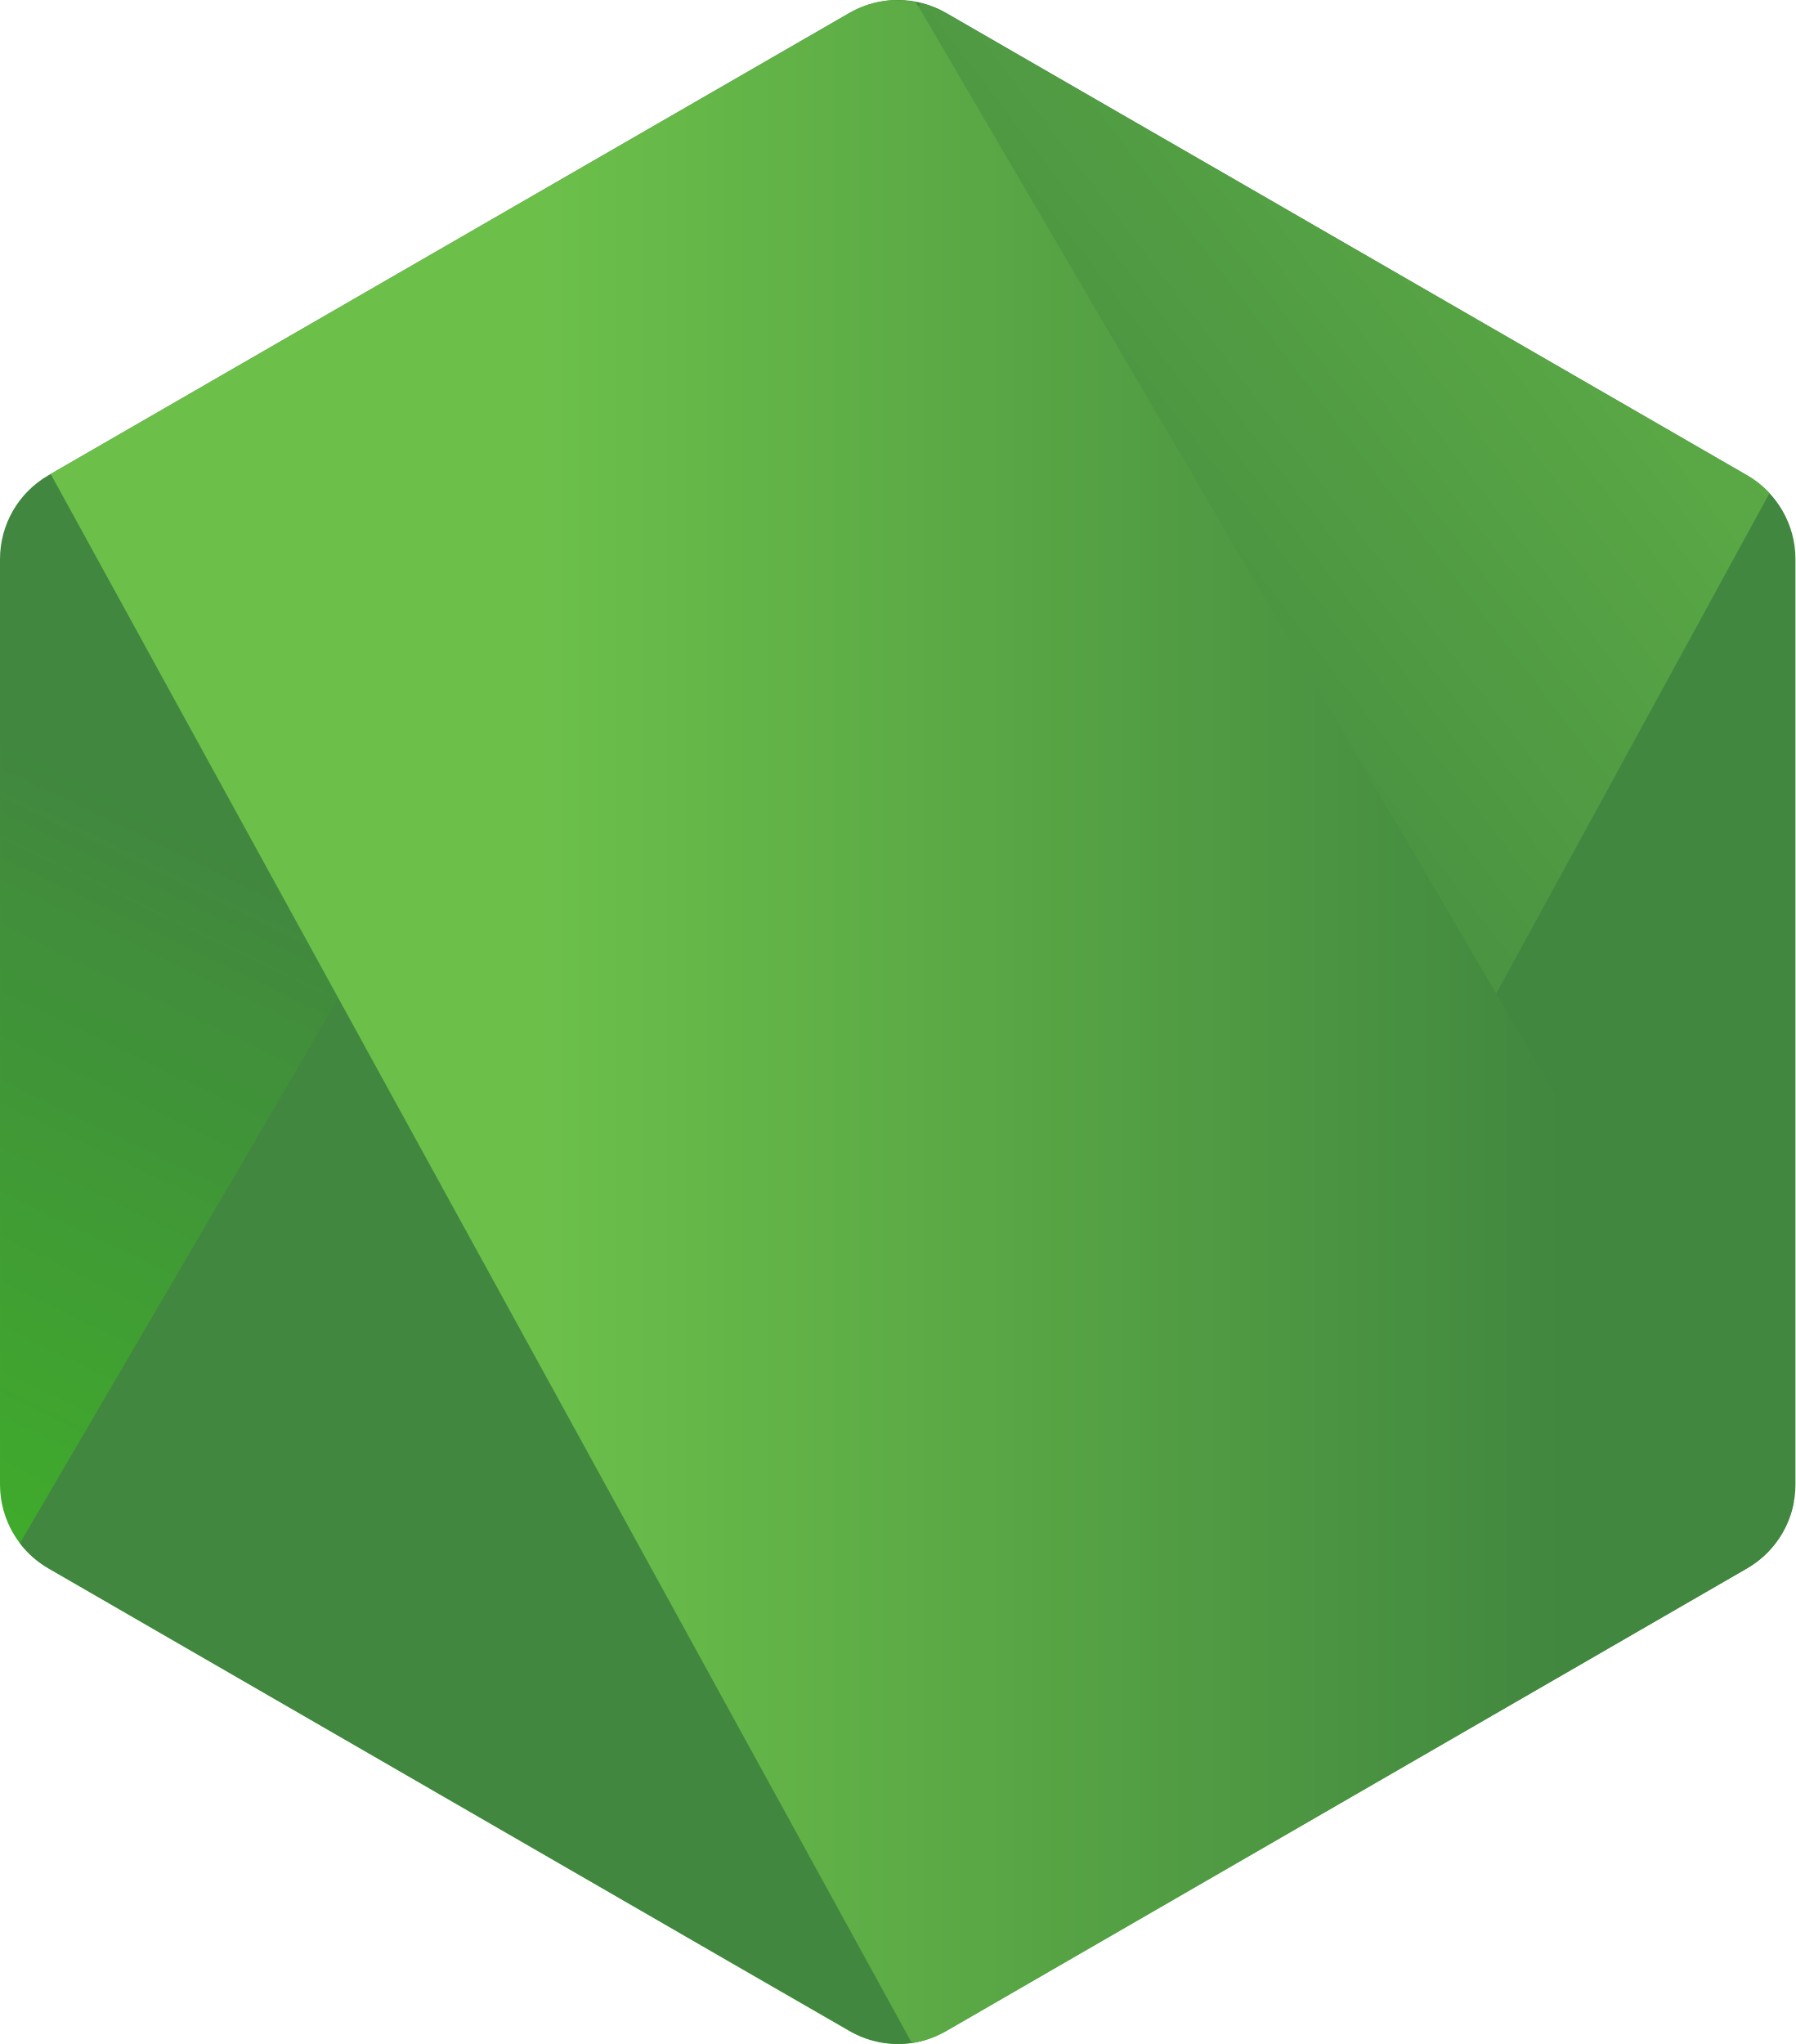
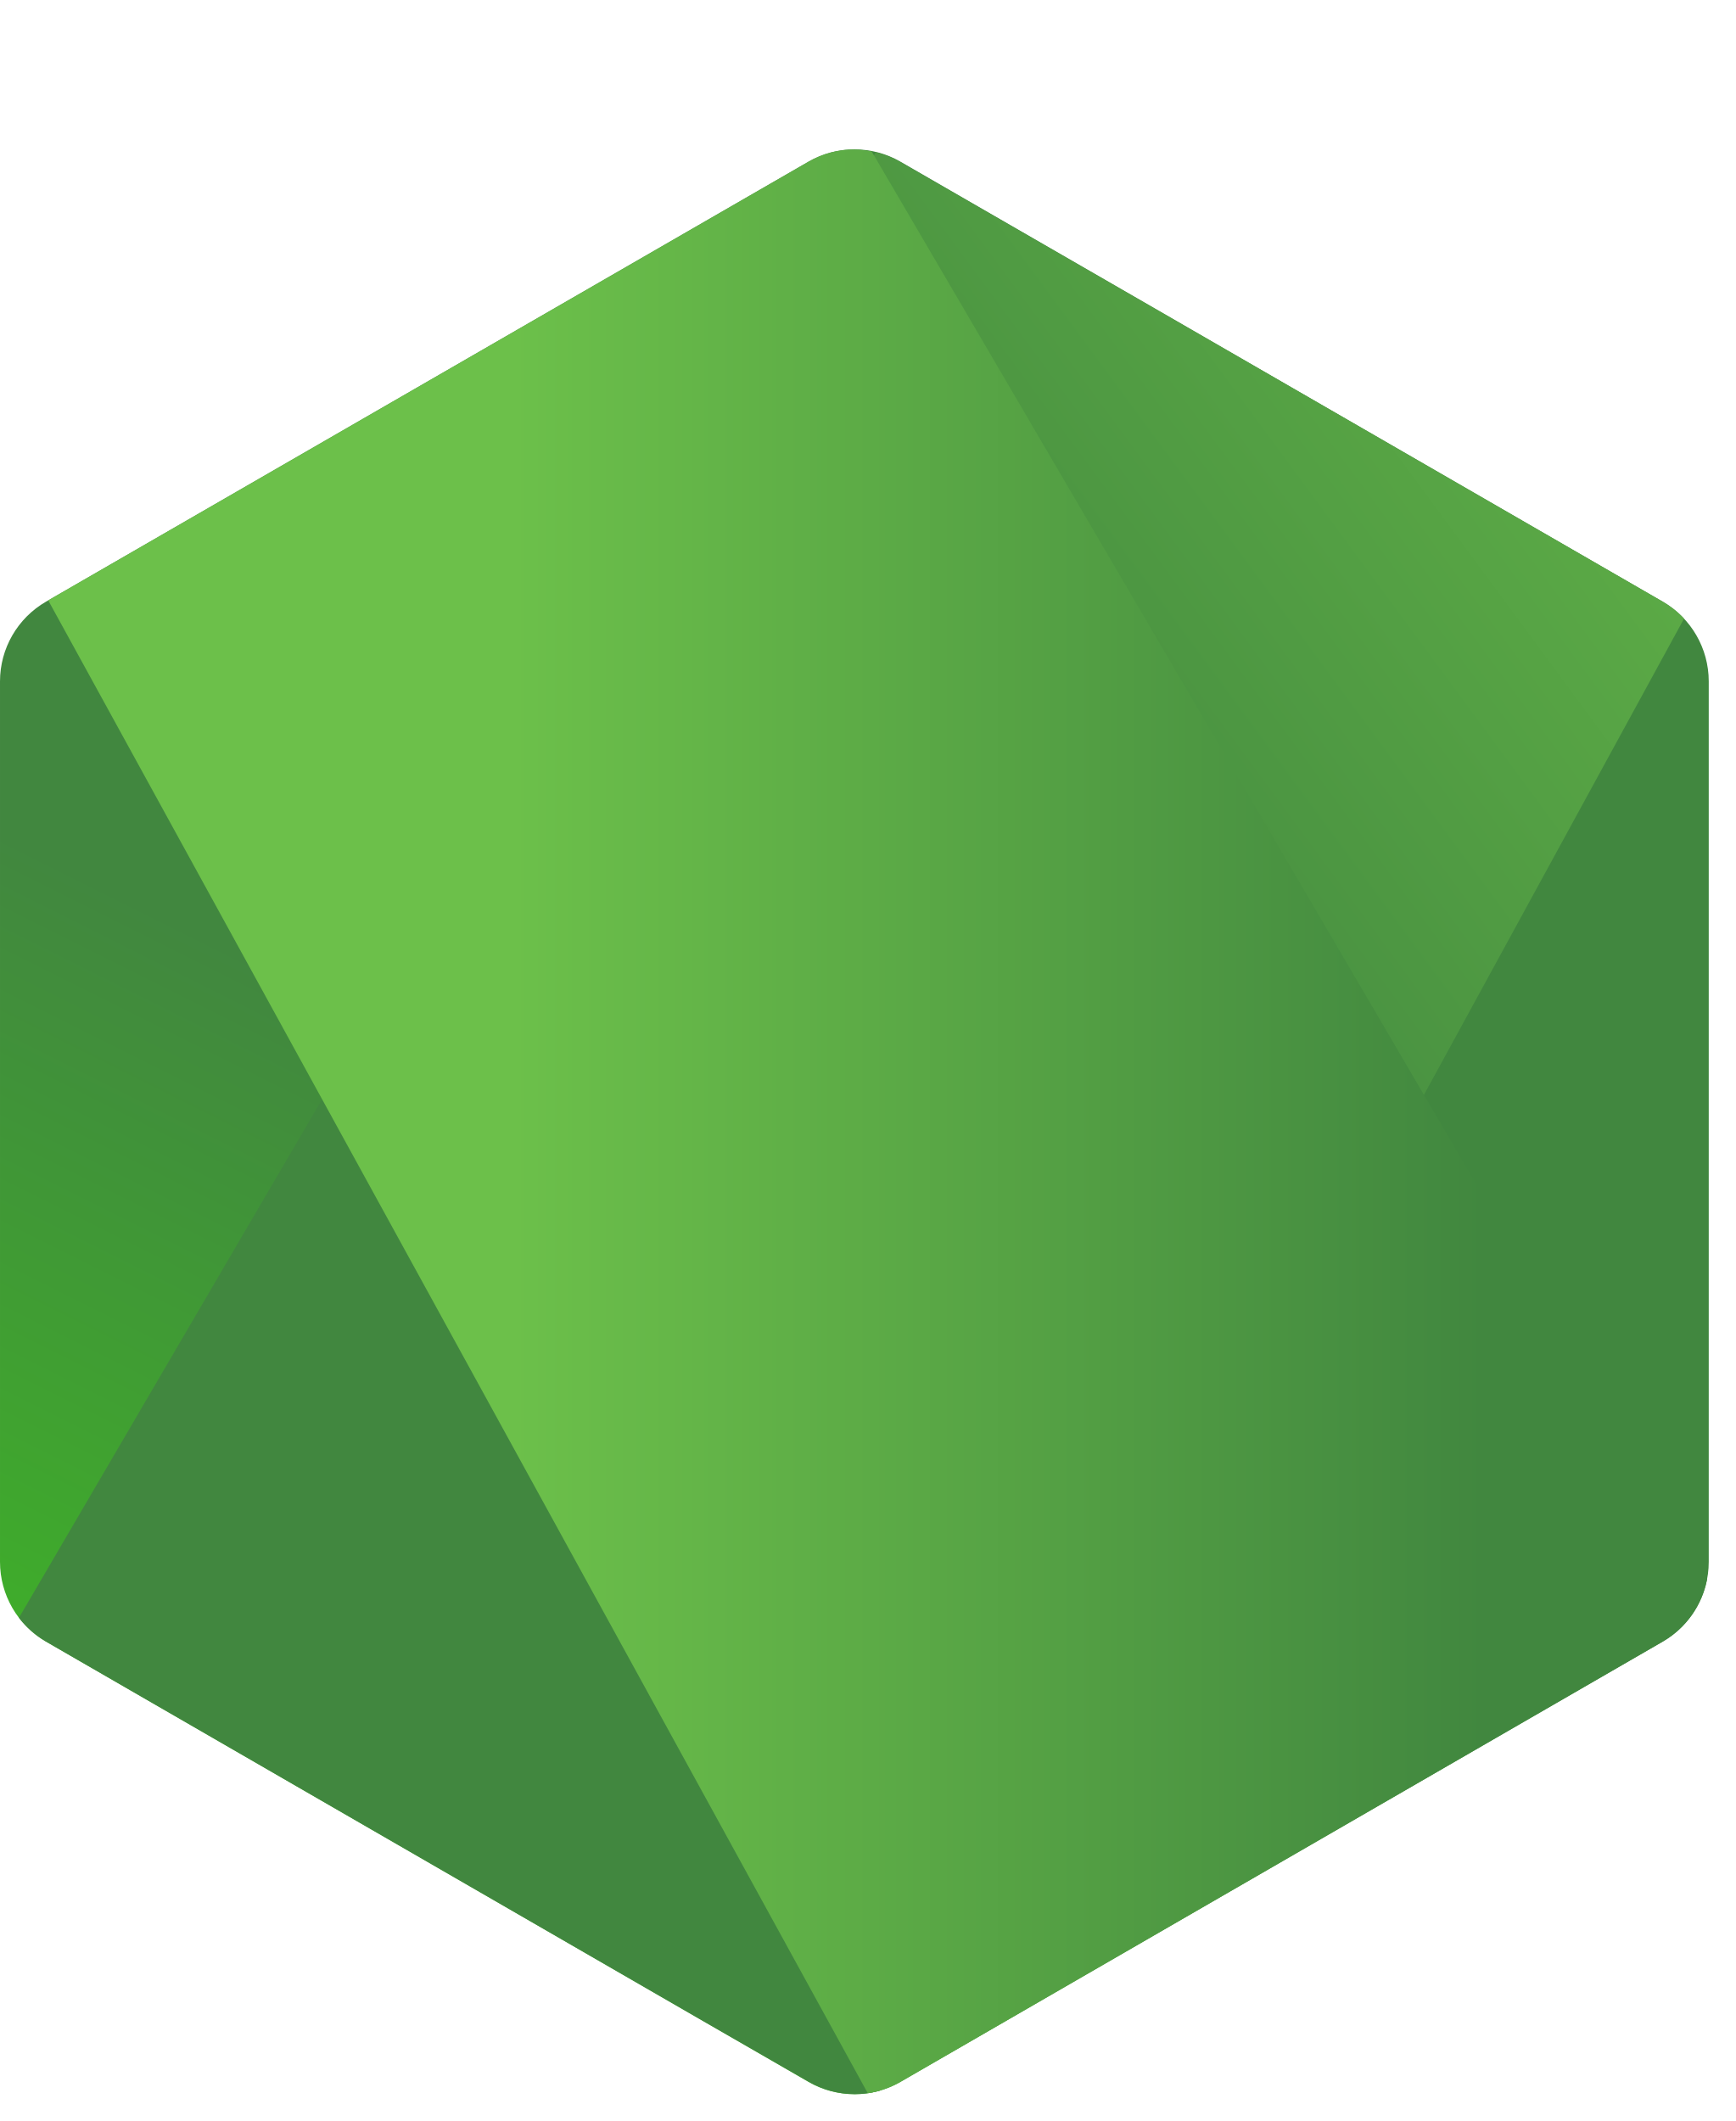
- <svg xmlns="http://www.w3.org/2000/svg" xml:space="preserve" width="439.263" height="500">
+ <svg xmlns="http://www.w3.org/2000/svg" xml:space="preserve" viewBox="0 -38.41 446.2 545.3">
  <defs>
    <clipPath id="a" clipPathUnits="userSpaceOnUse">
      <path d="m239.032 373.393-42.134-24.315a5.085 5.085 0 0 1-2.545-4.407v-48.666c0-1.818.969-3.497 2.544-4.408l42.134-24.333a5.086 5.086 0 0 1 5.09 0l42.124 24.333a5.093 5.093 0 0 1 2.543 4.408v48.667a5.085 5.085 0 0 1-2.545 4.406l-42.123 24.315a5.087 5.087 0 0 1-5.088 0" />
    </clipPath>
    <clipPath id="c" clipPathUnits="userSpaceOnUse">
      <path d="M195.4 292.914a5.09 5.09 0 0 1 1.497-1.317l36.315-20.973 5.845-3.36c.9-.52 1.928-.741 2.938-.665.337.028.671.089.999.184l44.43 81.357a5.06 5.06 0 0 1-1.181.938l-27.588 15.925-14.579 8.39c-.417.24-.864.413-1.323.525z" />
    </clipPath>
    <clipPath id="e" clipPathUnits="userSpaceOnUse">
      <path d="m239.032 373.393-42.134-24.315a5.087 5.087 0 0 1-2.545-4.407v-48.666c0-1.818.97-3.497 2.544-4.408l42.134-24.333a5.086 5.086 0 0 1 5.09 0l42.124 24.333a5.093 5.093 0 0 1 2.543 4.408v48.667a5.085 5.085 0 0 1-2.545 4.406l-42.123 24.315a5.09 5.09 0 0 1-5.088 0" />
    </clipPath>
    <clipPath id="f" clipPathUnits="userSpaceOnUse">
      <path d="m237.626 382.332-.579-.332h.774z" />
    </clipPath>
    <clipPath id="h" clipPathUnits="userSpaceOnUse">
      <path d="M241.07 374.049a5.111 5.111 0 0 1-2.038-.656l-42.014-24.245 45.293-82.513a5.083 5.083 0 0 1 1.81.629l42.124 24.333a5.093 5.093 0 0 1 2.457 3.476l-46.177 78.891a5.36 5.36 0 0 1-1.455.085" />
    </clipPath>
    <clipPath id="j" clipPathUnits="userSpaceOnUse">
      <path d="m239.032 373.393-42.134-24.315a5.087 5.087 0 0 1-2.545-4.407v-48.666c0-1.818.97-3.497 2.544-4.408l42.134-24.333a5.086 5.086 0 0 1 5.09 0l42.124 24.333a5.093 5.093 0 0 1 2.543 4.408v48.667a5.085 5.085 0 0 1-2.545 4.406l-42.123 24.315a5.09 5.09 0 0 1-5.088 0" />
    </clipPath>
    <clipPath id="k" clipPathUnits="userSpaceOnUse">
      <path d="m290.279 292.38-.279.477v-.638z" />
    </clipPath>
    <clipPath id="m" clipPathUnits="userSpaceOnUse">
      <path d="m239.032 373.393-42.134-24.315a5.087 5.087 0 0 1-2.545-4.407v-48.666c0-1.818.97-3.497 2.544-4.408l42.134-24.333a5.086 5.086 0 0 1 5.09 0l42.124 24.333a5.093 5.093 0 0 1 2.543 4.408v48.667a5.085 5.085 0 0 1-2.545 4.406l-42.123 24.315a5.09 5.09 0 0 1-5.088 0" />
    </clipPath>
    <clipPath id="n" clipPathUnits="userSpaceOnUse">
      <path d="m286.351 291.598-42.177-24.334a5.109 5.109 0 0 0-1.861-.633l.84-1.53L290 292.219v.638l-1.158 1.979c-.347-1.348-1.263-2.528-2.491-3.238" />
    </clipPath>
    <clipPath id="p" clipPathUnits="userSpaceOnUse">
      <path d="m239.032 373.393-42.134-24.315a5.087 5.087 0 0 1-2.545-4.407v-48.666c0-1.818.97-3.497 2.544-4.408l42.134-24.333a5.086 5.086 0 0 1 5.09 0l42.124 24.333a5.093 5.093 0 0 1 2.543 4.408v48.667a5.085 5.085 0 0 1-2.545 4.406l-42.123 24.315a5.09 5.09 0 0 1-5.088 0" />
    </clipPath>
    <clipPath id="q" clipPathUnits="userSpaceOnUse">
      <path d="m286.351 291.598-42.177-24.334a5.109 5.109 0 0 0-1.861-.633l.84-1.53L290 292.219v.638l-1.158 1.979c-.347-1.348-1.263-2.528-2.491-3.238" />
    </clipPath>
    <linearGradient id="b" x1="0" x2="1" y1="0" y2="0" gradientTransform="scale(-86.48019 86.48019) rotate(-63.886 1.799 4.453)" gradientUnits="userSpaceOnUse" spreadMethod="pad">
      <stop offset="0" style="stop-opacity:1;stop-color:#41873f" />
      <stop offset=".529" style="stop-opacity:1;stop-color:#41873f" />
      <stop offset="1" style="stop-opacity:1;stop-color:#3fae2a" />
    </linearGradient>
    <linearGradient id="d" x1="0" x2="1" y1="0" y2="0" gradientTransform="scale(132.7982 -132.7982) rotate(-36.459 -2.712 -3.873)" gradientUnits="userSpaceOnUse" spreadMethod="pad">
      <stop offset="0" style="stop-opacity:1;stop-color:#41873f" />
      <stop offset=".138" style="stop-opacity:1;stop-color:#41873f" />
      <stop offset=".697" style="stop-opacity:1;stop-color:#6cc04a" />
      <stop offset=".908" style="stop-opacity:1;stop-color:#6cc04a" />
      <stop offset="1" style="stop-opacity:1;stop-color:#6cc04a" />
    </linearGradient>
    <linearGradient id="g" x1="0" x2="1" y1="0" y2="0" gradientTransform="matrix(97.417 0 0 -97.417 192.862 382.166)" gradientUnits="userSpaceOnUse" spreadMethod="pad">
      <stop offset="0" style="stop-opacity:1;stop-color:#6cc04a" />
      <stop offset=".092" style="stop-opacity:1;stop-color:#6cc04a" />
      <stop offset=".303" style="stop-opacity:1;stop-color:#6cc04a" />
      <stop offset=".862" style="stop-opacity:1;stop-color:#41873f" />
      <stop offset="1" style="stop-opacity:1;stop-color:#41873f" />
    </linearGradient>
    <linearGradient id="i" x1="0" x2="1" y1="0" y2="0" gradientTransform="matrix(97.417 0 0 -97.417 192.862 320.348)" gradientUnits="userSpaceOnUse" spreadMethod="pad">
      <stop offset="0" style="stop-opacity:1;stop-color:#6cc04a" />
      <stop offset=".092" style="stop-opacity:1;stop-color:#6cc04a" />
      <stop offset=".303" style="stop-opacity:1;stop-color:#6cc04a" />
      <stop offset=".862" style="stop-opacity:1;stop-color:#41873f" />
      <stop offset="1" style="stop-opacity:1;stop-color:#41873f" />
    </linearGradient>
    <linearGradient id="l" x1="0" x2="1" y1="0" y2="0" gradientTransform="matrix(97.417 0 0 -97.417 192.862 292.538)" gradientUnits="userSpaceOnUse" spreadMethod="pad">
      <stop offset="0" style="stop-opacity:1;stop-color:#6cc04a" />
      <stop offset=".092" style="stop-opacity:1;stop-color:#6cc04a" />
      <stop offset=".303" style="stop-opacity:1;stop-color:#6cc04a" />
      <stop offset=".862" style="stop-opacity:1;stop-color:#41873f" />
      <stop offset="1" style="stop-opacity:1;stop-color:#41873f" />
    </linearGradient>
    <linearGradient id="o" x1="0" x2="1" y1="0" y2="0" gradientTransform="matrix(97.417 0 0 -97.417 192.862 279.968)" gradientUnits="userSpaceOnUse" spreadMethod="pad">
      <stop offset="0" style="stop-opacity:1;stop-color:#6cc04a" />
      <stop offset=".092" style="stop-opacity:1;stop-color:#6cc04a" />
      <stop offset=".303" style="stop-opacity:1;stop-color:#6cc04a" />
      <stop offset=".862" style="stop-opacity:1;stop-color:#41873f" />
      <stop offset="1" style="stop-opacity:1;stop-color:#41873f" />
    </linearGradient>
    <linearGradient id="r" x1="0" x2="1" y1="0" y2="0" gradientTransform="scale(-136.4981 136.4981) rotate(-63.886 .986 3.099)" gradientUnits="userSpaceOnUse" spreadMethod="pad">
      <stop offset="0" style="stop-opacity:1;stop-color:#41873f" />
      <stop offset=".529" style="stop-opacity:1;stop-color:#41873f" />
      <stop offset="1" style="stop-opacity:1;stop-color:#3fae2a" />
    </linearGradient>
  </defs>
  <g clip-path="url(#a)" transform="matrix(4.65149 0 0 -4.65149 -904.03 1740)">
    <path d="m239.032 373.393-42.134-24.315a5.085 5.085 0 0 1-2.545-4.407v-48.666c0-1.818.969-3.497 2.544-4.408l42.134-24.333a5.086 5.086 0 0 1 5.09 0l42.124 24.333a5.093 5.093 0 0 1 2.543 4.408v48.667a5.085 5.085 0 0 1-2.545 4.406l-42.123 24.315a5.087 5.087 0 0 1-5.088 0" style="fill:url(#b);stroke:none" />
  </g>
  <g clip-path="url(#c)" transform="matrix(4.65149 0 0 -4.65149 -904.03 1740)">
    <path d="M195.4 292.914a5.09 5.09 0 0 1 1.497-1.317l36.315-20.973 5.845-3.36c.9-.52 1.928-.741 2.938-.665.337.028.671.089.999.184l44.43 81.357a5.06 5.06 0 0 1-1.181.938l-27.588 15.925-14.579 8.39c-.417.24-.864.413-1.323.525z" style="fill:url(#d);stroke:none" />
  </g>
  <g clip-path="url(#e)" transform="matrix(4.65149 0 0 -4.65149 -904.03 1740)">
    <g clip-path="url(#f)">
      <path d="m237.626 382.332-.579-.332h.774z" style="fill:url(#g);stroke:none" />
    </g>
  </g>
  <g clip-path="url(#h)" transform="matrix(4.65149 0 0 -4.65149 -904.03 1740)">
    <path d="M241.07 374.049a5.111 5.111 0 0 1-2.038-.656l-42.014-24.245 45.293-82.513a5.083 5.083 0 0 1 1.81.629l42.124 24.333a5.093 5.093 0 0 1 2.457 3.476l-46.177 78.891a5.36 5.36 0 0 1-1.455.085" style="fill:url(#i);stroke:none" />
  </g>
  <g clip-path="url(#j)" transform="matrix(4.65149 0 0 -4.65149 -904.03 1740)">
    <g clip-path="url(#k)">
      <path d="m290.279 292.38-.279.477v-.638z" style="fill:url(#l);stroke:none" />
    </g>
  </g>
  <g clip-path="url(#m)" transform="matrix(4.65149 0 0 -4.65149 -904.03 1740)">
    <g clip-path="url(#n)">
      <path d="m286.351 291.598-42.177-24.334a5.109 5.109 0 0 0-1.861-.633l.84-1.53L290 292.219v.638l-1.158 1.979c-.347-1.348-1.263-2.528-2.491-3.238" style="fill:url(#o);stroke:none" />
    </g>
  </g>
  <g clip-path="url(#p)" transform="matrix(4.65149 0 0 -4.65149 -904.03 1740)">
    <g clip-path="url(#q)">
      <path d="m286.351 291.598-42.177-24.334a5.109 5.109 0 0 0-1.861-.633l.84-1.53L290 292.219v.638l-1.158 1.979c-.347-1.348-1.263-2.528-2.491-3.238" style="fill:url(#r);stroke:none" />
    </g>
  </g>
</svg>
